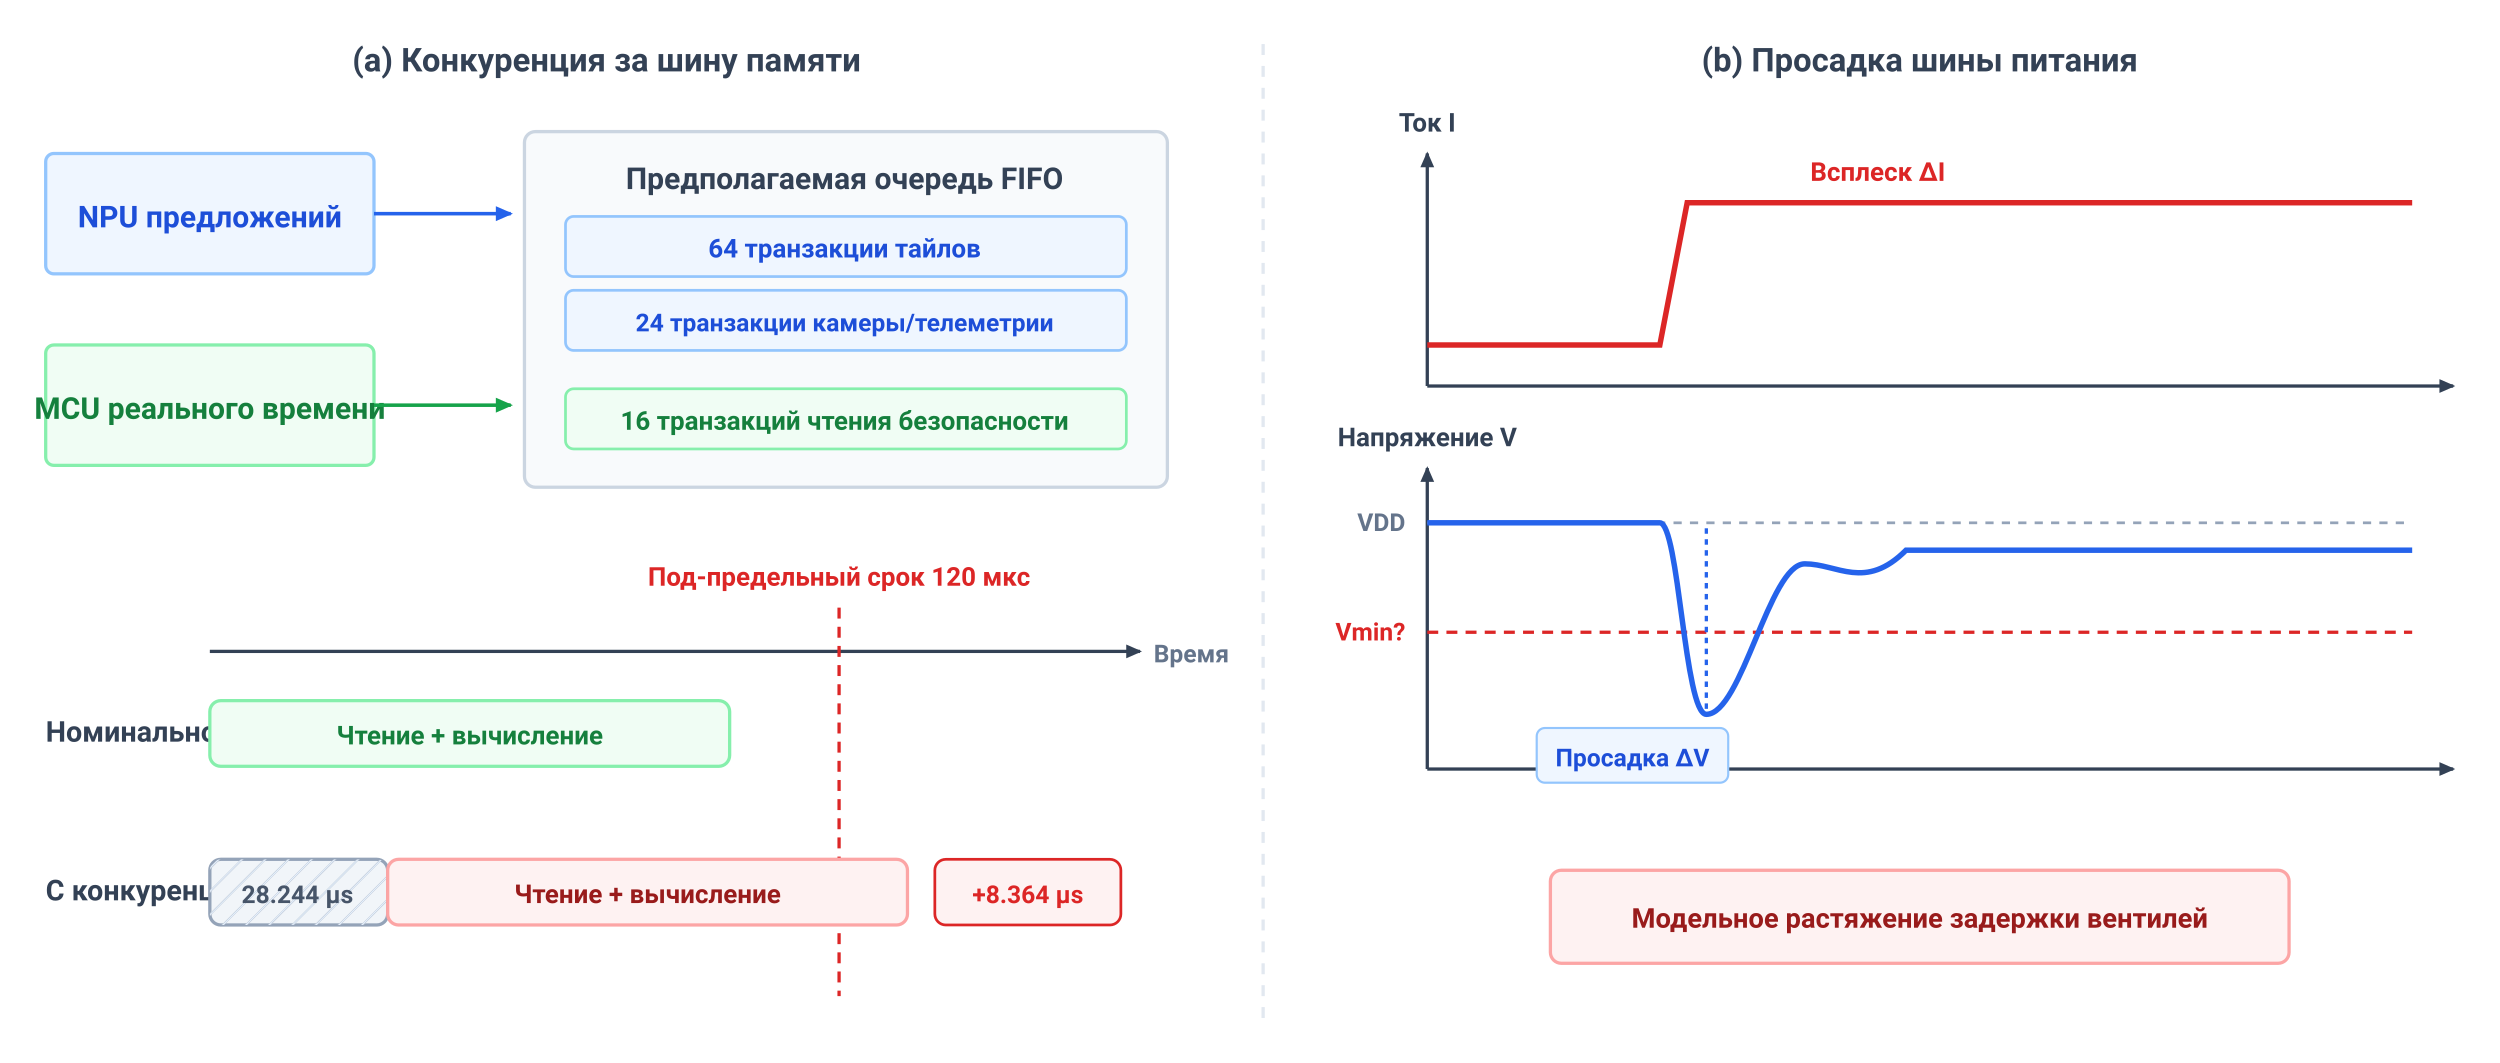
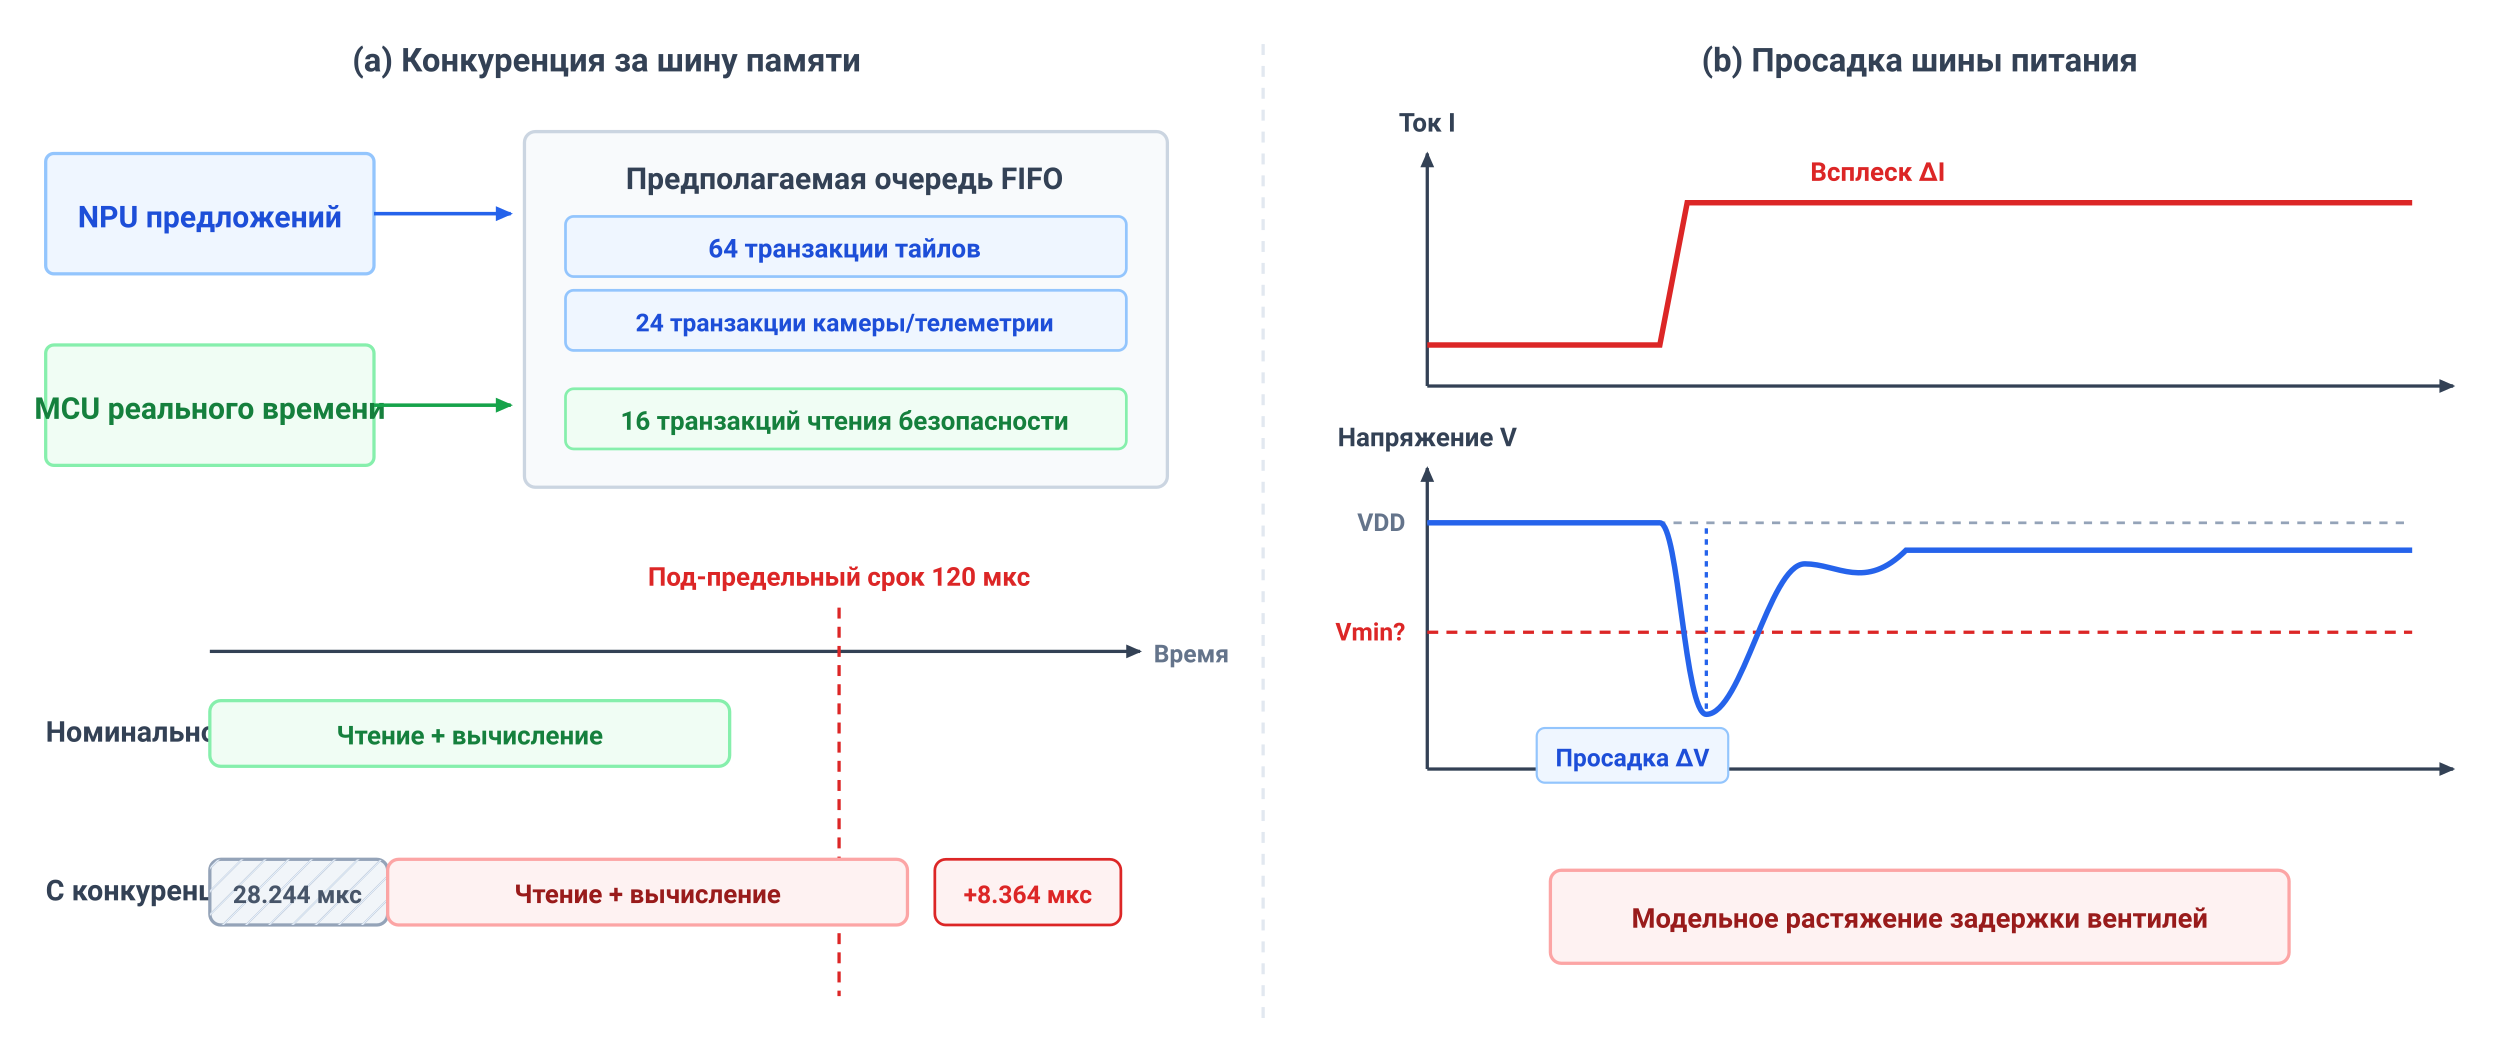
<svg xmlns="http://www.w3.org/2000/svg" viewBox="18.3 3.9 913.8 388.2" width="100%" height="100%" font-family="-apple-system, BlinkMacSystemFont, 'Segoe UI', Roboto, Helvetica, Arial, sans-serif">
  <rect data-bgcover="1" x="-27.4" y="-15.5" width="1005.2" height="427.0" fill="#ffffff" />
  <defs>
    <marker id="arr-dark" viewBox="0 0 10 10" refX="7" refY="5" markerWidth="6" markerHeight="6" orient="auto-start-reverse">
      <path d="M 0 1.5 L 8 5 L 0 8.5 z" fill="#334155" />
    </marker>
    <marker id="arr-blue" viewBox="0 0 10 10" refX="7" refY="5" markerWidth="6" markerHeight="6" orient="auto-start-reverse">
      <path d="M 0 1.5 L 8 5 L 0 8.5 z" fill="#2563EB" />
    </marker>
    <marker id="arr-green" viewBox="0 0 10 10" refX="7" refY="5" markerWidth="6" markerHeight="6" orient="auto-start-reverse">
      <path d="M 0 1.5 L 8 5 L 0 8.5 z" fill="#16A34A" />
    </marker>
    <pattern id="stall-hatch" width="6" height="6" patternTransform="rotate(45 0 0)" patternUnits="userSpaceOnUse">
      <line x1="0" y1="0" x2="0" y2="6" stroke="#CBD5E1" stroke-width="1.5" />
    </pattern>
  </defs>
  <rect width="960" height="400" fill="#FFFFFF" />
  <text x="240" y="30" font-size="12" font-weight="700" fill="#334155" text-anchor="middle">(a) Конкуренция за шину памяти</text>
  <text x="720" y="30" font-size="12" font-weight="700" fill="#334155" text-anchor="middle">(b) Просадка шины питания</text>
  <line x1="480" y1="20" x2="480" y2="380" stroke="#E2E8F0" stroke-width="1.2" stroke-dasharray="4,4" />
  <g id="panel-a">
    <rect x="35" y="60" width="120" height="44" rx="3" fill="#EFF6FF" stroke="#93C5FD" stroke-width="1.2" />
    <text x="95" y="87" font-size="11" font-weight="600" fill="#1D4ED8" text-anchor="middle">NPU предложений</text>
    <rect x="35" y="130" width="120" height="44" rx="3" fill="#F0FDF4" stroke="#86EFAC" stroke-width="1.2" />
    <text x="95" y="157" font-size="11" font-weight="600" fill="#15803D" text-anchor="middle">MCU реального времени</text>
    <line x1="155" y1="82" x2="205" y2="82" stroke="#2563EB" stroke-width="1.3" marker-end="url(#arr-blue)" />
    <line x1="155" y1="152" x2="205" y2="152" stroke="#16A34A" stroke-width="1.3" marker-end="url(#arr-green)" />
    <rect x="210" y="52" width="235" height="130" rx="4" fill="#F8FAFC" stroke="#CBD5E1" stroke-width="1.2" />
    <text x="327" y="73" font-size="11" font-weight="700" fill="#334155" text-anchor="middle">Предполагаемая очередь FIFO</text>
    <rect x="225" y="83" width="205" height="22" rx="3" fill="#EFF6FF" stroke="#93C5FD" stroke-width="1" />
    <text x="327" y="98" font-size="9.5" font-weight="600" fill="#1D4ED8" text-anchor="middle">64 транзакции тайлов</text>
    <rect x="225" y="110" width="205" height="22" rx="3" fill="#EFF6FF" stroke="#93C5FD" stroke-width="1" />
    <text x="327" y="125" font-size="9" font-weight="600" fill="#1D4ED8" text-anchor="middle">24 транзакции камеры/телеметрии</text>
    <rect x="225" y="146" width="205" height="22" rx="3" fill="#F0FDF4" stroke="#86EFAC" stroke-width="1" />
    <text x="327" y="161" font-size="9.5" font-weight="600" fill="#15803D" text-anchor="middle">16 транзакций чтения безопасности</text>
    <line x1="95" y1="242" x2="435" y2="242" stroke="#334155" stroke-width="1.2" marker-end="url(#arr-dark)" />
    <text x="440" y="246" font-size="9" font-weight="600" fill="#64748B">Время</text>
    <line x1="325" y1="226" x2="325" y2="368" stroke="#DC2626" stroke-width="1.2" stroke-dasharray="4,3" />
    <text x="325" y="218" font-size="9.5" font-weight="700" fill="#DC2626" text-anchor="middle">Под-предельный срок 120 мкс</text>
    <text x="35" y="275" font-size="10.5" font-weight="600" fill="#334155">Номинально</text>
    <rect x="95" y="260" width="190" height="24" rx="4" fill="#F0FDF4" stroke="#86EFAC" stroke-width="1.2" />
    <text x="190" y="276" font-size="9.5" font-weight="600" fill="#15803D" text-anchor="middle">Чтение + вычисление</text>
    <text x="35" y="333" font-size="10.5" font-weight="600" fill="#334155">С конкуренцией</text>
    <rect x="95" y="318" width="65" height="24" rx="4" fill="#F1F5F9" stroke="#94A3B8" stroke-width="1.2" />
    <rect x="95" y="318" width="65" height="24" rx="4" fill="url(#stall-hatch)" />
-     <text x="127" y="334" font-size="9" font-weight="600" fill="#475569" text-anchor="middle">28.244 µs</text>
+     <text x="127" y="334" font-size="9" font-weight="600" fill="#475569" text-anchor="middle">28.244 мкс</text>
    <rect x="160" y="318" width="190" height="24" rx="4" fill="#FEF2F2" stroke="#FCA5A5" stroke-width="1.2" />
    <text x="255" y="334" font-size="9.5" font-weight="600" fill="#991B1B" text-anchor="middle">Чтение + вычисление</text>
    <rect x="360" y="318" width="68" height="24" rx="4" fill="#FEF2F2" stroke="#DC2626" stroke-width="1" />
-     <text x="394" y="334" font-size="9" font-weight="700" fill="#DC2626" text-anchor="middle">+8.364 µs</text>
+     <text x="394" y="334" font-size="9" font-weight="700" fill="#DC2626" text-anchor="middle">+8.364 мкс</text>
  </g>
  <g id="panel-b">
    <line x1="540" y1="145" x2="915" y2="145" stroke="#334155" stroke-width="1.2" marker-end="url(#arr-dark)" />
    <line x1="540" y1="145" x2="540" y2="60" stroke="#334155" stroke-width="1.2" marker-end="url(#arr-dark)" />
    <text x="540" y="52" font-size="9.5" font-weight="700" fill="#334155" text-anchor="middle">Ток I</text>
    <path d="M 540 130 L 625 130 L 635 78 L 900 78" fill="none" stroke="#DC2626" stroke-width="2" />
    <text x="680" y="70" font-size="9.5" font-weight="700" fill="#DC2626">Всплеск ΔI</text>
    <line x1="540" y1="285" x2="915" y2="285" stroke="#334155" stroke-width="1.2" marker-end="url(#arr-dark)" />
    <line x1="540" y1="285" x2="540" y2="175" stroke="#334155" stroke-width="1.2" marker-end="url(#arr-dark)" />
    <text x="540" y="167" font-size="9.5" font-weight="700" fill="#334155" text-anchor="middle">Напряжение V</text>
    <line x1="540" y1="195" x2="900" y2="195" stroke="#94A3B8" stroke-width="1" stroke-dasharray="3,3" />
    <text x="532" y="198" font-size="9" font-weight="600" fill="#64748B" text-anchor="end">VDD</text>
    <line x1="540" y1="235" x2="900" y2="235" stroke="#DC2626" stroke-width="1.2" stroke-dasharray="4,3" />
    <text x="532" y="238" font-size="9" font-weight="700" fill="#DC2626" text-anchor="end">Vmin?</text>
    <path d="M 540 195 L 625 195 C 632 195, 634 265, 642 265 C 655 265, 665 210, 678 210 C 690 210, 700 220, 715 205 L 900 205" fill="none" stroke="#2563EB" stroke-width="2" />
    <line x1="642" y1="197" x2="642" y2="263" stroke="#2563EB" stroke-width="1.2" stroke-dasharray="2,2" />
    <rect x="580" y="270" width="70" height="20" rx="3" fill="#EFF6FF" stroke="#93C5FD" stroke-width="0.8" />
    <text x="615" y="284" font-size="9" font-weight="700" fill="#1D4ED8" text-anchor="middle">Просадка ΔV</text>
    <rect x="585" y="322" width="270" height="34" rx="4" fill="#FEF2F2" stroke="#FCA5A5" stroke-width="1.2" />
    <text x="720" y="343" font-size="10" font-weight="700" fill="#991B1B" text-anchor="middle">Модельное растяжение задержки вентилей</text>
  </g>
</svg>
